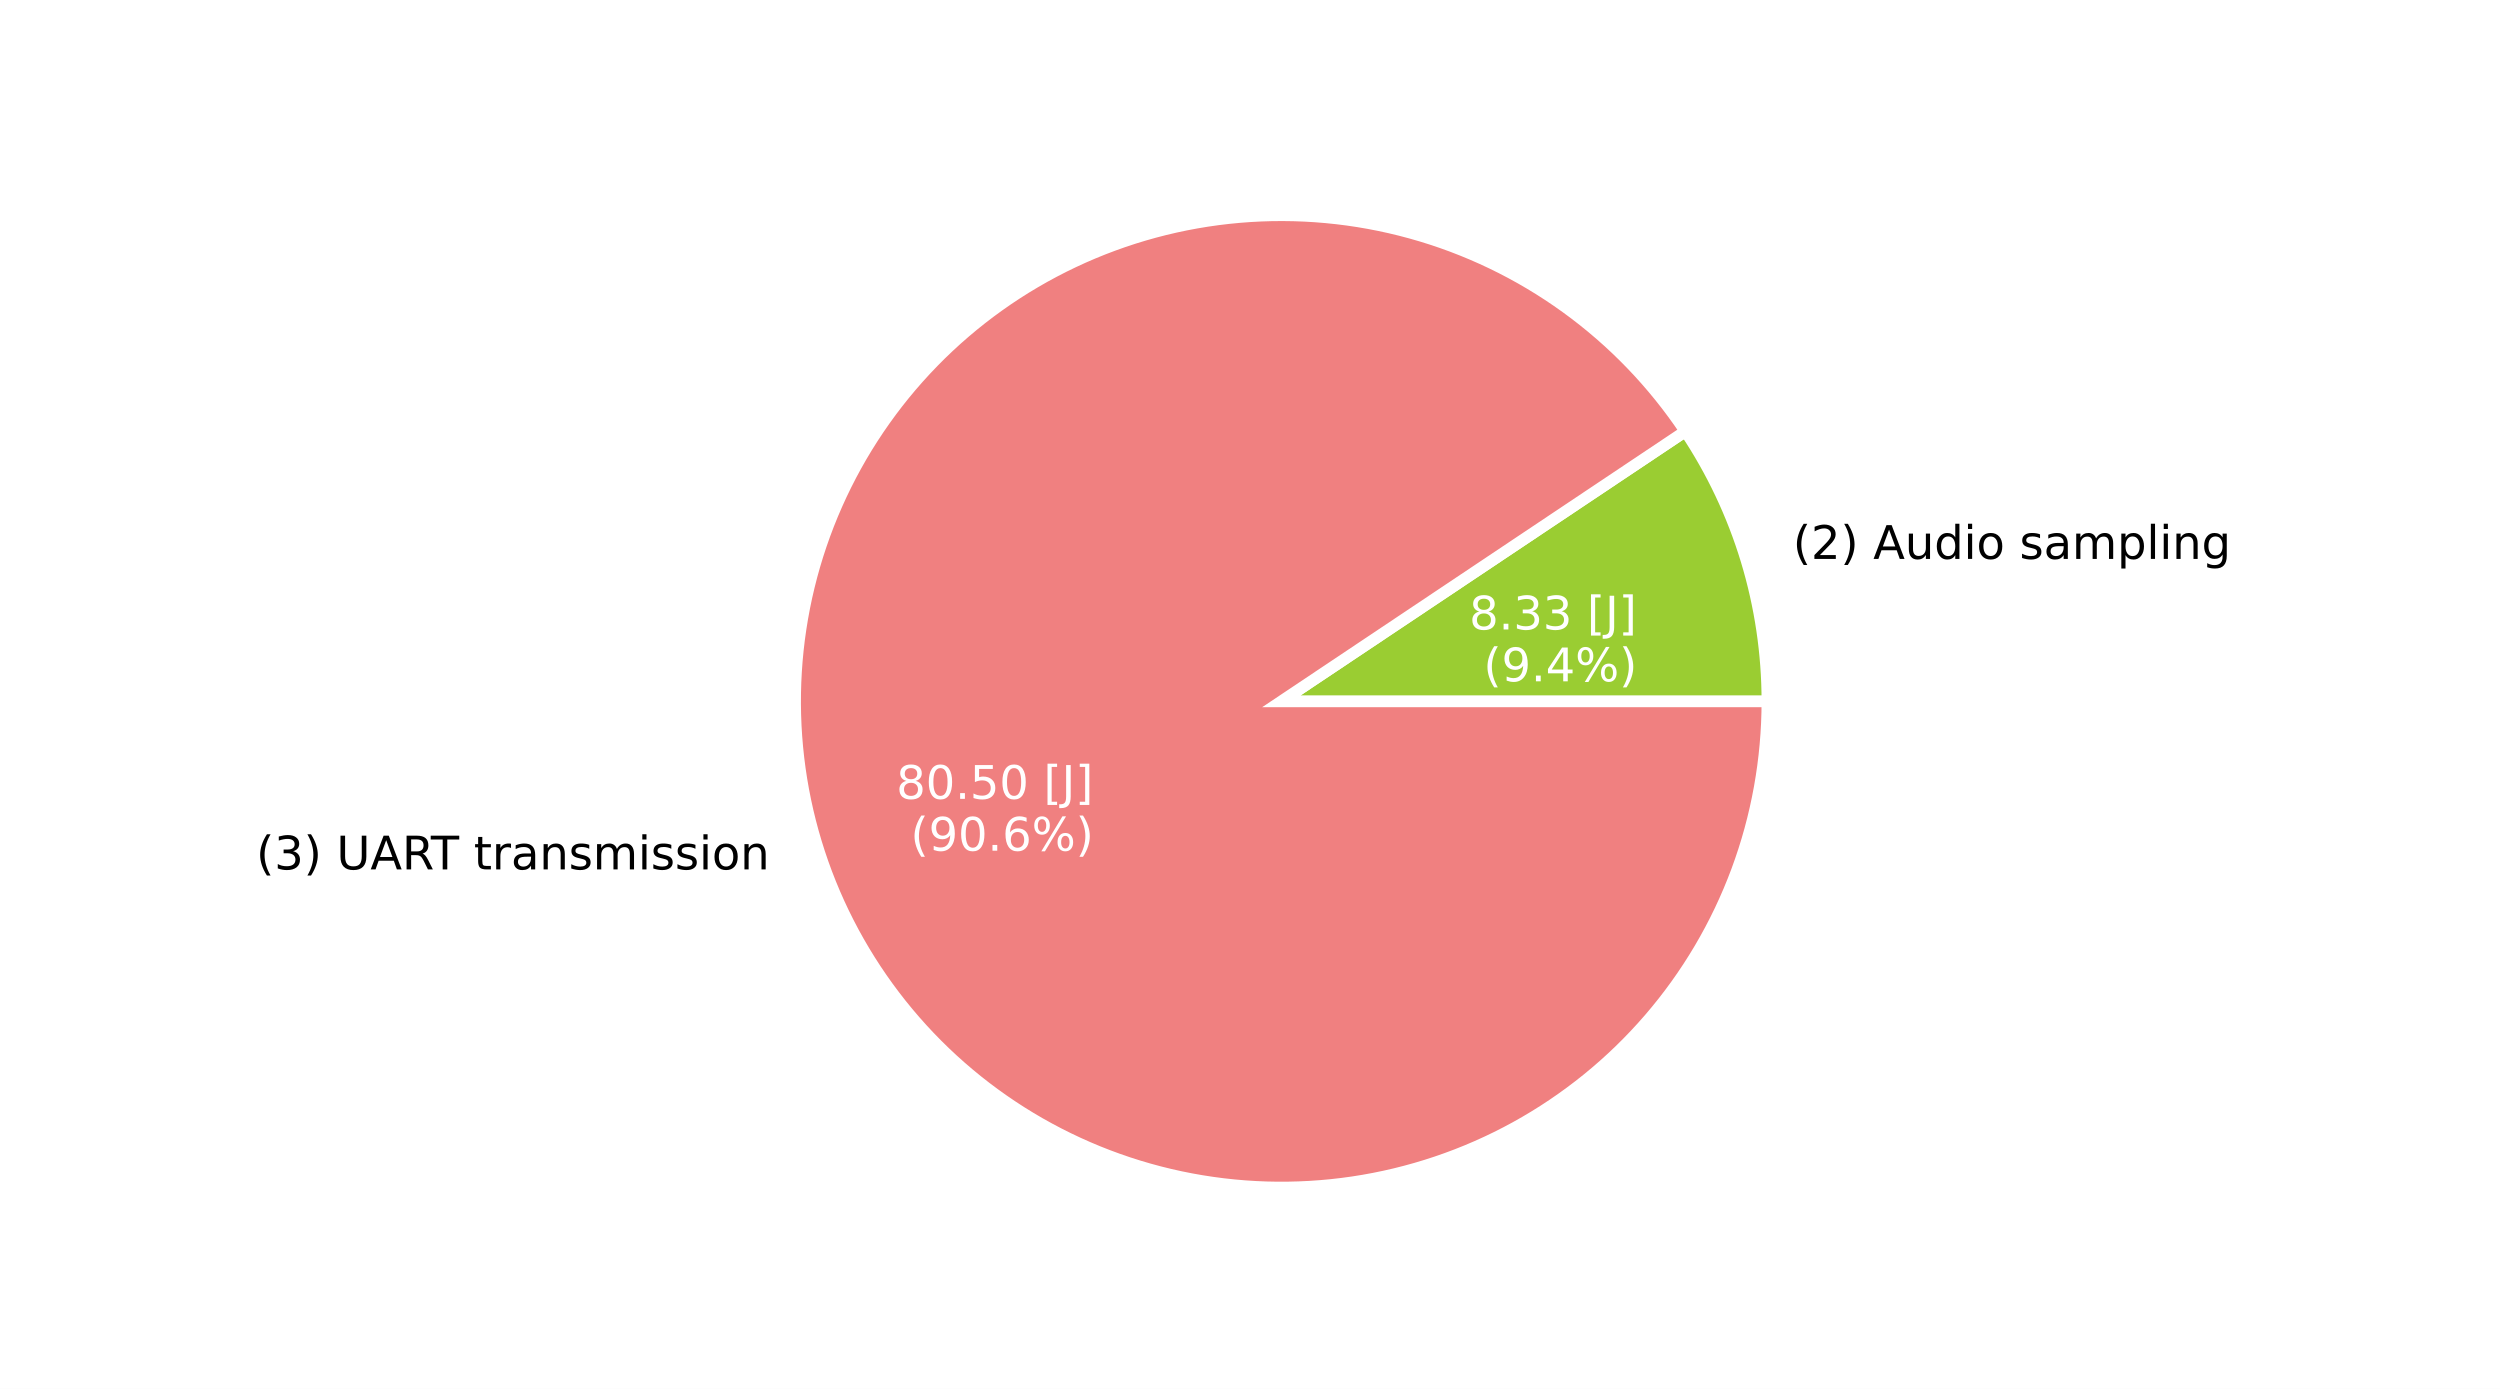
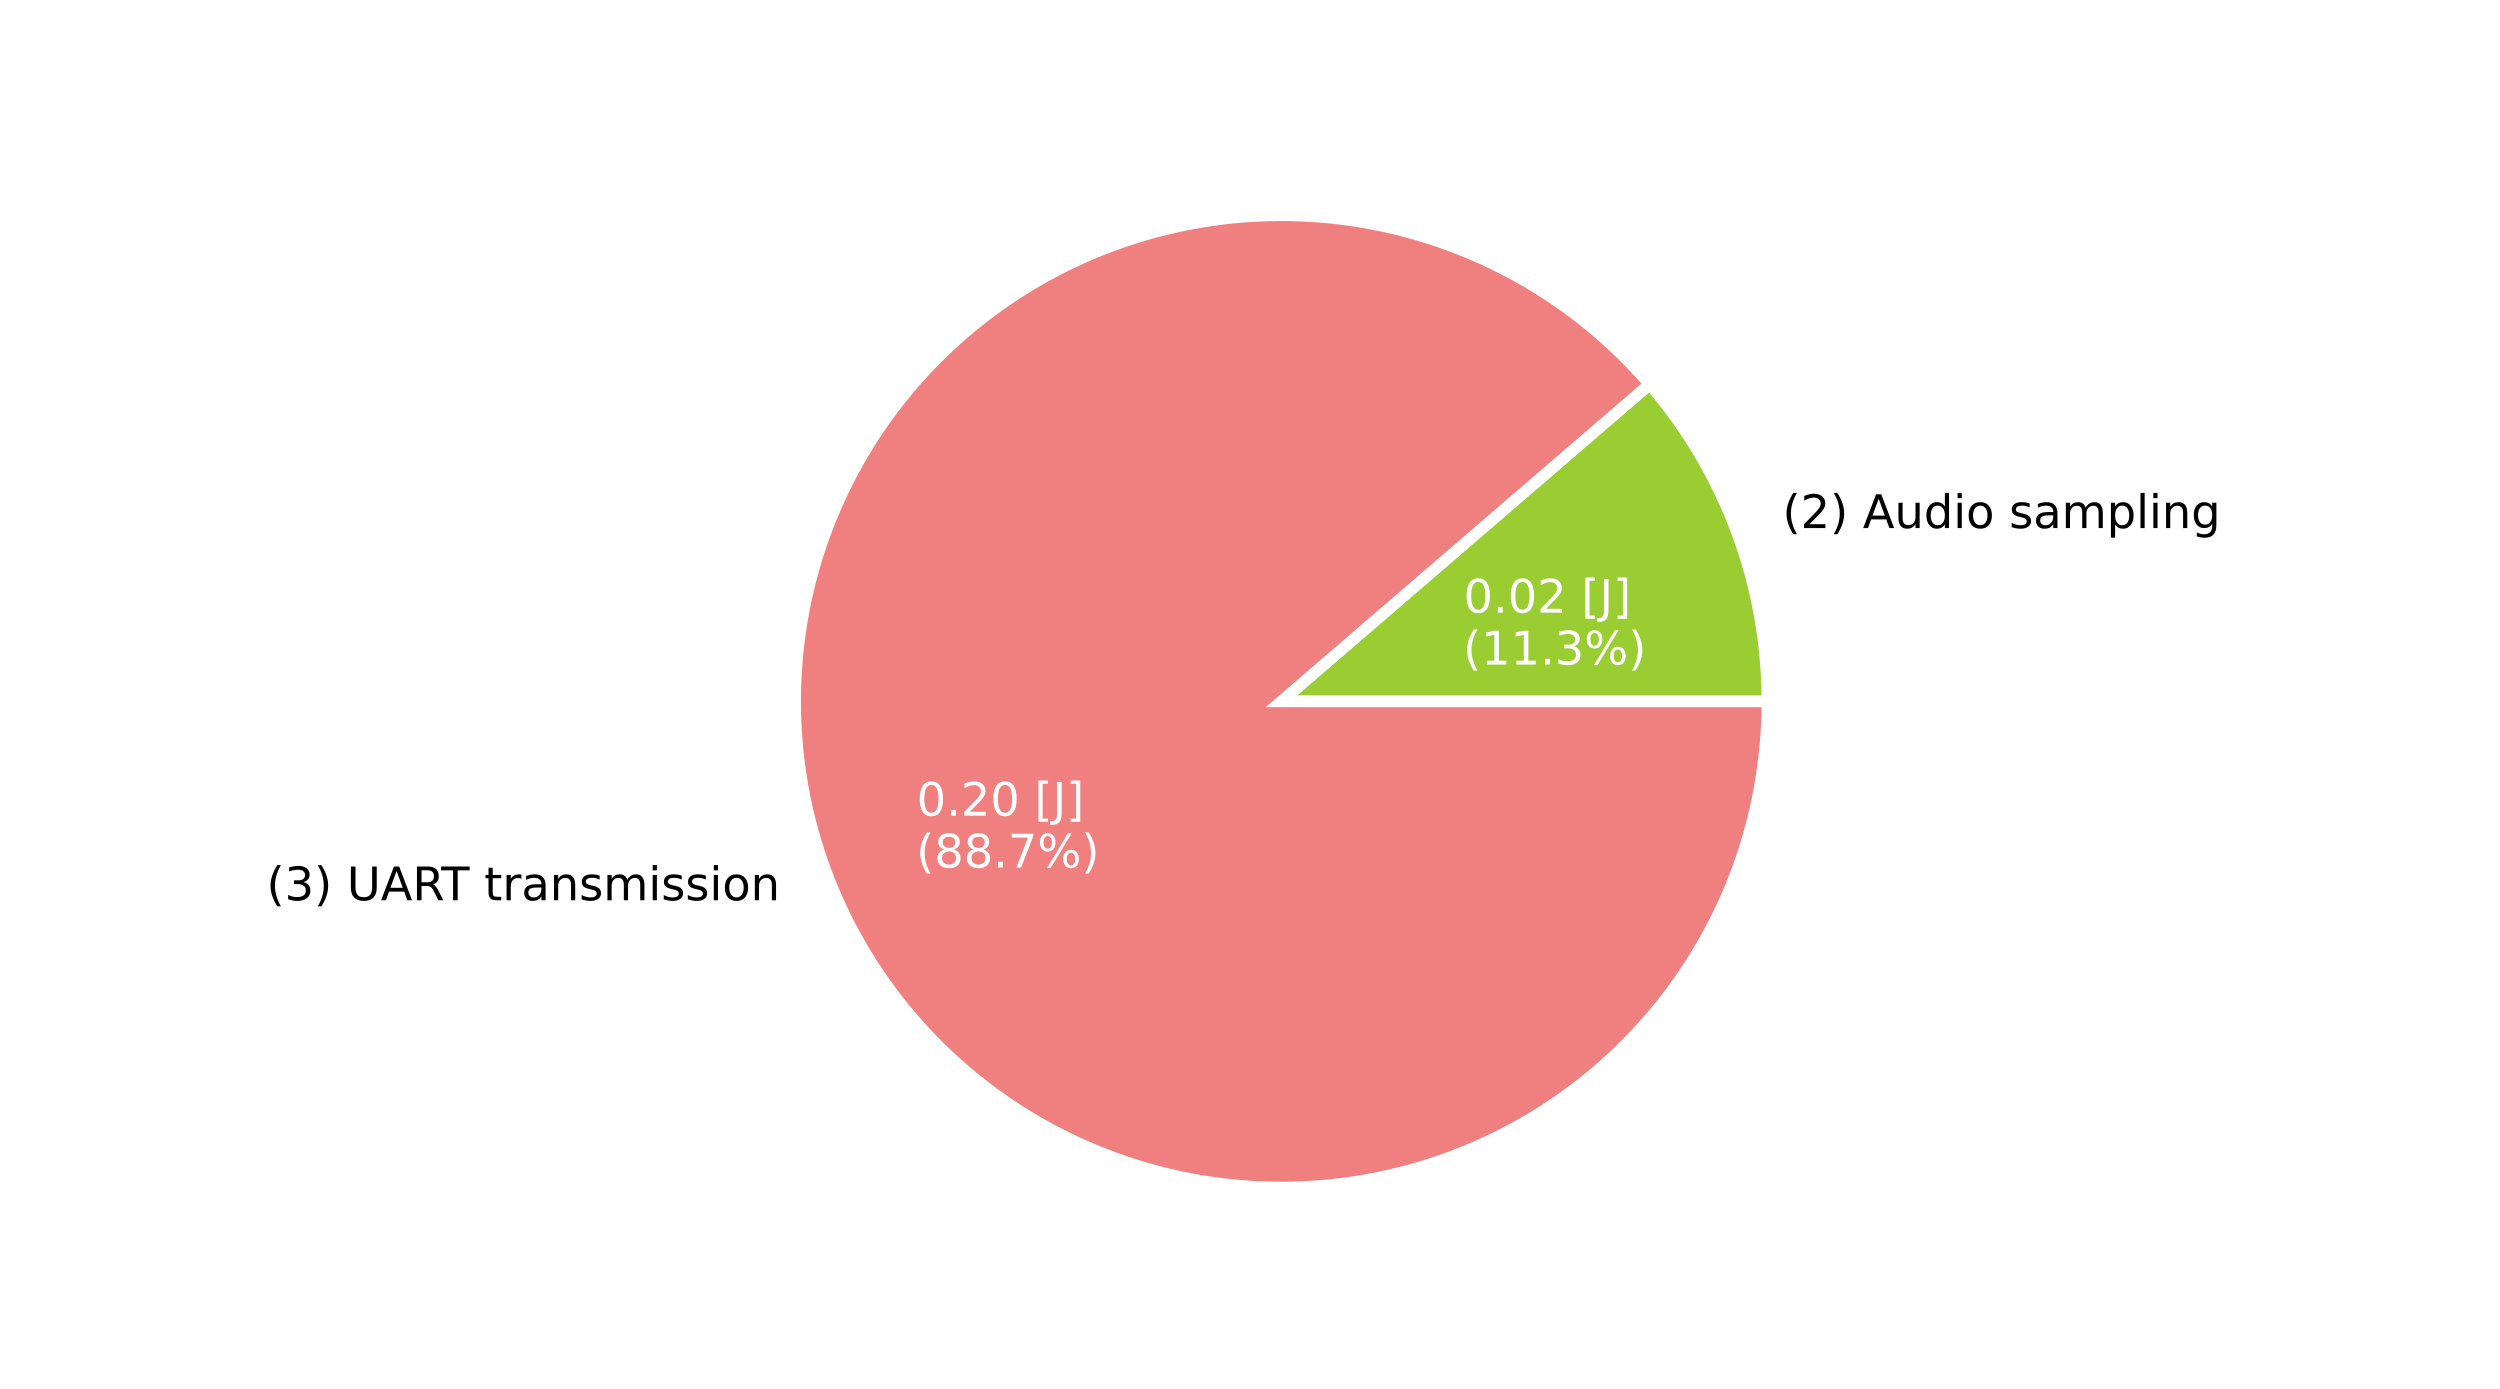
<svg xmlns="http://www.w3.org/2000/svg" xmlns:xlink="http://www.w3.org/1999/xlink" width="648pt" height="360pt" viewBox="0 0 648 360" version="1.1">
  <defs>
    <style type="text/css">*{stroke-linejoin: round; stroke-linecap: butt}</style>
  </defs>
  <g id="figure_1">
    <g id="patch_1">
      <path d="M 0 360  L 648 360  L 648 0  L 0 0  z " style="fill: #ffffff" />
    </g>
    <g id="axes_1">
      <g id="patch_2">
-         <path d="M 458.1 181.8  C 458.1 169.404 456.271 157.076 452.672 145.215  C 449.072 133.353 443.743 122.087 436.854 111.782  L 332.1 181.8  z " style="fill: #9acd32; stroke: #ffffff; stroke-width: 3; stroke-linejoin: miter" />
+         <path d="M 458.1 181.8  C 458.1 166.832 455.433 151.983 450.224 137.95  C 445.015 123.918 437.346 110.925 427.579 99.583  L 332.1 181.8  z " style="fill: #9acd32; stroke: #ffffff; stroke-width: 3; stroke-linejoin: miter" />
      </g>
      <g id="patch_3">
-         <path d="M 436.854 111.782  C 428.527 99.323 418.043 88.449 405.896 79.672  C 393.749 70.895 380.133 64.355 365.689 60.36  C 351.246 56.365 336.204 54.978 321.274 56.266  C 306.343 57.554 291.761 61.495 278.215 67.904  C 264.668 74.313 252.373 83.087 241.909 93.814  C 231.444 104.541 222.976 117.05 216.905 130.751  C 210.833 144.452 207.254 159.127 206.336 174.085  C 205.419 189.042 207.177 204.045 211.528 218.385  C 215.88 232.726 222.755 246.175 231.83 258.101  C 240.905 270.027 252.035 280.239 264.696 288.255  C 277.358 296.272 291.349 301.966 306.01 305.069  C 320.671 308.172 335.769 308.635 350.593 306.436  C 365.417 304.236 379.73 299.409 392.858 292.183  C 405.987 284.957 417.722 275.446 427.51 264.098  C 437.298 252.75 444.984 239.747 450.205 225.7  C 455.426 211.653 458.1 196.786 458.1 181.8  L 332.1 181.8  z " style="fill: #f08080; stroke: #ffffff; stroke-width: 3; stroke-linejoin: miter" />
+         <path d="M 427.579 99.583  C 418.011 88.471 406.575 79.114 393.789 71.934  C 381.003 64.755 367.061 59.862 352.592 57.477  C 338.123 55.093 323.348 55.252 308.934 57.948  C 294.52 60.644 280.686 65.836 268.058 73.289  C 255.429 80.743 244.198 90.344 234.871 101.659  C 225.544 112.975 218.264 125.833 213.358 139.652  C 208.453 153.471 205.998 168.041 206.103 182.705  C 206.209 197.369 208.873 211.902 213.976 225.65  C 219.08 239.397 226.544 252.149 236.032 263.329  C 245.521 274.51 256.889 283.949 269.623 291.22  C 282.358 298.491 296.264 303.483 310.716 305.972  C 325.167 308.461 339.943 308.408 354.376 305.815  C 368.809 303.223 382.679 298.13 395.361 290.768  C 408.043 283.406 419.343 273.885 428.751 262.637  C 438.159 251.389 445.531 238.584 450.536 224.8  C 455.54 211.016 458.1 196.464 458.1 181.8  L 332.1 181.8  z " style="fill: #f08080; stroke: #ffffff; stroke-width: 3; stroke-linejoin: miter" />
      </g>
      <g id="matplotlib.axis_1" />
      <g id="matplotlib.axis_2" />
      <g id="text_1">
-         <g transform="translate(464.7288 144.8675) scale(0.12 -0.12)">
+         <g transform="translate(462.0361 136.8765) scale(0.12 -0.12)">
          <defs>
            <path id="DejaVuSans-28" d="M 1984 4856  Q 1566 4138 1362 3434  Q 1159 2731 1159 2009  Q 1159 1288 1364 580  Q 1569 -128 1984 -844  L 1484 -844  Q 1016 -109 783 600  Q 550 1309 550 2009  Q 550 2706 781 3412  Q 1013 4119 1484 4856  L 1984 4856  z " transform="scale(0.015625)" />
            <path id="DejaVuSans-32" d="M 1228 531  L 3431 531  L 3431 0  L 469 0  L 469 531  Q 828 903 1448 1529  Q 2069 2156 2228 2338  Q 2531 2678 2651 2914  Q 2772 3150 2772 3378  Q 2772 3750 2511 3984  Q 2250 4219 1831 4219  Q 1534 4219 1204 4116  Q 875 4013 500 3803  L 500 4441  Q 881 4594 1212 4672  Q 1544 4750 1819 4750  Q 2544 4750 2975 4387  Q 3406 4025 3406 3419  Q 3406 3131 3298 2873  Q 3191 2616 2906 2266  Q 2828 2175 2409 1742  Q 1991 1309 1228 531  z " transform="scale(0.015625)" />
            <path id="DejaVuSans-29" d="M 513 4856  L 1013 4856  Q 1481 4119 1714 3412  Q 1947 2706 1947 2009  Q 1947 1309 1714 600  Q 1481 -109 1013 -844  L 513 -844  Q 928 -128 1133 580  Q 1338 1288 1338 2009  Q 1338 2731 1133 3434  Q 928 4138 513 4856  z " transform="scale(0.015625)" />
            <path id="DejaVuSans-20" transform="scale(0.015625)" />
            <path id="DejaVuSans-41" d="M 2188 4044  L 1331 1722  L 3047 1722  L 2188 4044  z M 1831 4666  L 2547 4666  L 4325 0  L 3669 0  L 3244 1197  L 1141 1197  L 716 0  L 50 0  L 1831 4666  z " transform="scale(0.015625)" />
            <path id="DejaVuSans-75" d="M 544 1381  L 544 3500  L 1119 3500  L 1119 1403  Q 1119 906 1312 657  Q 1506 409 1894 409  Q 2359 409 2629 706  Q 2900 1003 2900 1516  L 2900 3500  L 3475 3500  L 3475 0  L 2900 0  L 2900 538  Q 2691 219 2414 64  Q 2138 -91 1772 -91  Q 1169 -91 856 284  Q 544 659 544 1381  z M 1991 3584  L 1991 3584  z " transform="scale(0.015625)" />
            <path id="DejaVuSans-64" d="M 2906 2969  L 2906 4863  L 3481 4863  L 3481 0  L 2906 0  L 2906 525  Q 2725 213 2448 61  Q 2172 -91 1784 -91  Q 1150 -91 751 415  Q 353 922 353 1747  Q 353 2572 751 3078  Q 1150 3584 1784 3584  Q 2172 3584 2448 3432  Q 2725 3281 2906 2969  z M 947 1747  Q 947 1113 1208 752  Q 1469 391 1925 391  Q 2381 391 2643 752  Q 2906 1113 2906 1747  Q 2906 2381 2643 2742  Q 2381 3103 1925 3103  Q 1469 3103 1208 2742  Q 947 2381 947 1747  z " transform="scale(0.015625)" />
            <path id="DejaVuSans-69" d="M 603 3500  L 1178 3500  L 1178 0  L 603 0  L 603 3500  z M 603 4863  L 1178 4863  L 1178 4134  L 603 4134  L 603 4863  z " transform="scale(0.015625)" />
            <path id="DejaVuSans-6f" d="M 1959 3097  Q 1497 3097 1228 2736  Q 959 2375 959 1747  Q 959 1119 1226 758  Q 1494 397 1959 397  Q 2419 397 2687 759  Q 2956 1122 2956 1747  Q 2956 2369 2687 2733  Q 2419 3097 1959 3097  z M 1959 3584  Q 2709 3584 3137 3096  Q 3566 2609 3566 1747  Q 3566 888 3137 398  Q 2709 -91 1959 -91  Q 1206 -91 779 398  Q 353 888 353 1747  Q 353 2609 779 3096  Q 1206 3584 1959 3584  z " transform="scale(0.015625)" />
            <path id="DejaVuSans-73" d="M 2834 3397  L 2834 2853  Q 2591 2978 2328 3040  Q 2066 3103 1784 3103  Q 1356 3103 1142 2972  Q 928 2841 928 2578  Q 928 2378 1081 2264  Q 1234 2150 1697 2047  L 1894 2003  Q 2506 1872 2764 1633  Q 3022 1394 3022 966  Q 3022 478 2636 193  Q 2250 -91 1575 -91  Q 1294 -91 989 -36  Q 684 19 347 128  L 347 722  Q 666 556 975 473  Q 1284 391 1588 391  Q 1994 391 2212 530  Q 2431 669 2431 922  Q 2431 1156 2273 1281  Q 2116 1406 1581 1522  L 1381 1569  Q 847 1681 609 1914  Q 372 2147 372 2553  Q 372 3047 722 3315  Q 1072 3584 1716 3584  Q 2034 3584 2315 3537  Q 2597 3491 2834 3397  z " transform="scale(0.015625)" />
            <path id="DejaVuSans-61" d="M 2194 1759  Q 1497 1759 1228 1600  Q 959 1441 959 1056  Q 959 750 1161 570  Q 1363 391 1709 391  Q 2188 391 2477 730  Q 2766 1069 2766 1631  L 2766 1759  L 2194 1759  z M 3341 1997  L 3341 0  L 2766 0  L 2766 531  Q 2569 213 2275 61  Q 1981 -91 1556 -91  Q 1019 -91 701 211  Q 384 513 384 1019  Q 384 1609 779 1909  Q 1175 2209 1959 2209  L 2766 2209  L 2766 2266  Q 2766 2663 2505 2880  Q 2244 3097 1772 3097  Q 1472 3097 1187 3025  Q 903 2953 641 2809  L 641 3341  Q 956 3463 1253 3523  Q 1550 3584 1831 3584  Q 2591 3584 2966 3190  Q 3341 2797 3341 1997  z " transform="scale(0.015625)" />
            <path id="DejaVuSans-6d" d="M 3328 2828  Q 3544 3216 3844 3400  Q 4144 3584 4550 3584  Q 5097 3584 5394 3201  Q 5691 2819 5691 2113  L 5691 0  L 5113 0  L 5113 2094  Q 5113 2597 4934 2840  Q 4756 3084 4391 3084  Q 3944 3084 3684 2787  Q 3425 2491 3425 1978  L 3425 0  L 2847 0  L 2847 2094  Q 2847 2600 2669 2842  Q 2491 3084 2119 3084  Q 1678 3084 1418 2786  Q 1159 2488 1159 1978  L 1159 0  L 581 0  L 581 3500  L 1159 3500  L 1159 2956  Q 1356 3278 1631 3431  Q 1906 3584 2284 3584  Q 2666 3584 2933 3390  Q 3200 3197 3328 2828  z " transform="scale(0.015625)" />
            <path id="DejaVuSans-70" d="M 1159 525  L 1159 -1331  L 581 -1331  L 581 3500  L 1159 3500  L 1159 2969  Q 1341 3281 1617 3432  Q 1894 3584 2278 3584  Q 2916 3584 3314 3078  Q 3713 2572 3713 1747  Q 3713 922 3314 415  Q 2916 -91 2278 -91  Q 1894 -91 1617 61  Q 1341 213 1159 525  z M 3116 1747  Q 3116 2381 2855 2742  Q 2594 3103 2138 3103  Q 1681 3103 1420 2742  Q 1159 2381 1159 1747  Q 1159 1113 1420 752  Q 1681 391 2138 391  Q 2594 391 2855 752  Q 3116 1113 3116 1747  z " transform="scale(0.015625)" />
            <path id="DejaVuSans-6c" d="M 603 4863  L 1178 4863  L 1178 0  L 603 0  L 603 4863  z " transform="scale(0.015625)" />
            <path id="DejaVuSans-6e" d="M 3513 2113  L 3513 0  L 2938 0  L 2938 2094  Q 2938 2591 2744 2837  Q 2550 3084 2163 3084  Q 1697 3084 1428 2787  Q 1159 2491 1159 1978  L 1159 0  L 581 0  L 581 3500  L 1159 3500  L 1159 2956  Q 1366 3272 1645 3428  Q 1925 3584 2291 3584  Q 2894 3584 3203 3211  Q 3513 2838 3513 2113  z " transform="scale(0.015625)" />
            <path id="DejaVuSans-67" d="M 2906 1791  Q 2906 2416 2648 2759  Q 2391 3103 1925 3103  Q 1463 3103 1205 2759  Q 947 2416 947 1791  Q 947 1169 1205 825  Q 1463 481 1925 481  Q 2391 481 2648 825  Q 2906 1169 2906 1791  z M 3481 434  Q 3481 -459 3084 -895  Q 2688 -1331 1869 -1331  Q 1566 -1331 1297 -1286  Q 1028 -1241 775 -1147  L 775 -588  Q 1028 -725 1275 -790  Q 1522 -856 1778 -856  Q 2344 -856 2625 -561  Q 2906 -266 2906 331  L 2906 616  Q 2728 306 2450 153  Q 2172 0 1784 0  Q 1141 0 747 490  Q 353 981 353 1791  Q 353 2603 747 3093  Q 1141 3584 1784 3584  Q 2172 3584 2450 3431  Q 2728 3278 2906 2969  L 2906 3500  L 3481 3500  L 3481 434  z " transform="scale(0.015625)" />
          </defs>
          <use xlink:href="#DejaVuSans-28" />
          <use xlink:href="#DejaVuSans-32" x="39.014" />
          <use xlink:href="#DejaVuSans-29" x="102.637" />
          <use xlink:href="#DejaVuSans-20" x="141.65" />
          <use xlink:href="#DejaVuSans-41" x="173.438" />
          <use xlink:href="#DejaVuSans-75" x="241.846" />
          <use xlink:href="#DejaVuSans-64" x="305.225" />
          <use xlink:href="#DejaVuSans-69" x="368.701" />
          <use xlink:href="#DejaVuSans-6f" x="396.484" />
          <use xlink:href="#DejaVuSans-20" x="457.666" />
          <use xlink:href="#DejaVuSans-73" x="489.453" />
          <use xlink:href="#DejaVuSans-61" x="541.553" />
          <use xlink:href="#DejaVuSans-6d" x="602.832" />
          <use xlink:href="#DejaVuSans-70" x="700.244" />
          <use xlink:href="#DejaVuSans-6c" x="763.721" />
          <use xlink:href="#DejaVuSans-69" x="791.504" />
          <use xlink:href="#DejaVuSans-6e" x="819.287" />
          <use xlink:href="#DejaVuSans-67" x="882.666" />
        </g>
      </g>
      <g id="text_2">
-         <g style="fill: #ffffff" transform="translate(404.443 149.7228) scale(0.12 -0.12)" />
-         <g style="fill: #ffffff" transform="translate(380.818 163.1601) scale(0.12 -0.12)">
+         <g style="fill: #ffffff" transform="translate(402.9742 145.364) scale(0.12 -0.12)" />
+         <g style="fill: #ffffff" transform="translate(379.3492 158.8014) scale(0.12 -0.12)">
          <defs>
-             <path id="DejaVuSans-38" d="M 2034 2216  Q 1584 2216 1326 1975  Q 1069 1734 1069 1313  Q 1069 891 1326 650  Q 1584 409 2034 409  Q 2484 409 2743 651  Q 3003 894 3003 1313  Q 3003 1734 2745 1975  Q 2488 2216 2034 2216  z M 1403 2484  Q 997 2584 770 2862  Q 544 3141 544 3541  Q 544 4100 942 4425  Q 1341 4750 2034 4750  Q 2731 4750 3128 4425  Q 3525 4100 3525 3541  Q 3525 3141 3298 2862  Q 3072 2584 2669 2484  Q 3125 2378 3379 2068  Q 3634 1759 3634 1313  Q 3634 634 3220 271  Q 2806 -91 2034 -91  Q 1263 -91 848 271  Q 434 634 434 1313  Q 434 1759 690 2068  Q 947 2378 1403 2484  z M 1172 3481  Q 1172 3119 1398 2916  Q 1625 2713 2034 2713  Q 2441 2713 2670 2916  Q 2900 3119 2900 3481  Q 2900 3844 2670 4047  Q 2441 4250 2034 4250  Q 1625 4250 1398 4047  Q 1172 3844 1172 3481  z " transform="scale(0.015625)" />
+             <path id="DejaVuSans-30" d="M 2034 4250  Q 1547 4250 1301 3770  Q 1056 3291 1056 2328  Q 1056 1369 1301 889  Q 1547 409 2034 409  Q 2525 409 2770 889  Q 3016 1369 3016 2328  Q 3016 3291 2770 3770  Q 2525 4250 2034 4250  z M 2034 4750  Q 2819 4750 3233 4129  Q 3647 3509 3647 2328  Q 3647 1150 3233 529  Q 2819 -91 2034 -91  Q 1250 -91 836 529  Q 422 1150 422 2328  Q 422 3509 836 4129  Q 1250 4750 2034 4750  z " transform="scale(0.015625)" />
            <path id="DejaVuSans-2e" d="M 684 794  L 1344 794  L 1344 0  L 684 0  L 684 794  z " transform="scale(0.015625)" />
-             <path id="DejaVuSans-33" d="M 2597 2516  Q 3050 2419 3304 2112  Q 3559 1806 3559 1356  Q 3559 666 3084 287  Q 2609 -91 1734 -91  Q 1441 -91 1130 -33  Q 819 25 488 141  L 488 750  Q 750 597 1062 519  Q 1375 441 1716 441  Q 2309 441 2620 675  Q 2931 909 2931 1356  Q 2931 1769 2642 2001  Q 2353 2234 1838 2234  L 1294 2234  L 1294 2753  L 1863 2753  Q 2328 2753 2575 2939  Q 2822 3125 2822 3475  Q 2822 3834 2567 4026  Q 2313 4219 1838 4219  Q 1578 4219 1281 4162  Q 984 4106 628 3988  L 628 4550  Q 988 4650 1302 4700  Q 1616 4750 1894 4750  Q 2613 4750 3031 4423  Q 3450 4097 3450 3541  Q 3450 3153 3228 2886  Q 3006 2619 2597 2516  z " transform="scale(0.015625)" />
            <path id="DejaVuSans-5b" d="M 550 4863  L 1875 4863  L 1875 4416  L 1125 4416  L 1125 -397  L 1875 -397  L 1875 -844  L 550 -844  L 550 4863  z " transform="scale(0.015625)" />
            <path id="DejaVuSans-4a" d="M 628 4666  L 1259 4666  L 1259 325  Q 1259 -519 939 -900  Q 619 -1281 -91 -1281  L -331 -1281  L -331 -750  L -134 -750  Q 284 -750 456 -515  Q 628 -281 628 325  L 628 4666  z " transform="scale(0.015625)" />
            <path id="DejaVuSans-5d" d="M 1947 4863  L 1947 -844  L 622 -844  L 622 -397  L 1369 -397  L 1369 4416  L 622 4416  L 622 4863  L 1947 4863  z " transform="scale(0.015625)" />
          </defs>
-           <use xlink:href="#DejaVuSans-38" />
+           <use xlink:href="#DejaVuSans-30" />
          <use xlink:href="#DejaVuSans-2e" x="63.623" />
-           <use xlink:href="#DejaVuSans-33" x="95.41" />
-           <use xlink:href="#DejaVuSans-33" x="159.033" />
+           <use xlink:href="#DejaVuSans-30" x="95.41" />
+           <use xlink:href="#DejaVuSans-32" x="159.033" />
          <use xlink:href="#DejaVuSans-20" x="222.656" />
          <use xlink:href="#DejaVuSans-5b" x="254.443" />
          <use xlink:href="#DejaVuSans-4a" x="293.457" />
          <use xlink:href="#DejaVuSans-5d" x="322.949" />
          <use xlink:href="#DejaVuSans-20" x="361.963" />
        </g>
-         <g style="fill: #ffffff" transform="translate(384.5183 176.5975) scale(0.12 -0.12)">
+         <g style="fill: #ffffff" transform="translate(379.232 172.2388) scale(0.12 -0.12)">
          <defs>
-             <path id="DejaVuSans-39" d="M 703 97  L 703 672  Q 941 559 1184 500  Q 1428 441 1663 441  Q 2288 441 2617 861  Q 2947 1281 2994 2138  Q 2813 1869 2534 1725  Q 2256 1581 1919 1581  Q 1219 1581 811 2004  Q 403 2428 403 3163  Q 403 3881 828 4315  Q 1253 4750 1959 4750  Q 2769 4750 3195 4129  Q 3622 3509 3622 2328  Q 3622 1225 3098 567  Q 2575 -91 1691 -91  Q 1453 -91 1209 -44  Q 966 3 703 97  z M 1959 2075  Q 2384 2075 2632 2365  Q 2881 2656 2881 3163  Q 2881 3666 2632 3958  Q 2384 4250 1959 4250  Q 1534 4250 1286 3958  Q 1038 3666 1038 3163  Q 1038 2656 1286 2365  Q 1534 2075 1959 2075  z " transform="scale(0.015625)" />
-             <path id="DejaVuSans-34" d="M 2419 4116  L 825 1625  L 2419 1625  L 2419 4116  z M 2253 4666  L 3047 4666  L 3047 1625  L 3713 1625  L 3713 1100  L 3047 1100  L 3047 0  L 2419 0  L 2419 1100  L 313 1100  L 313 1709  L 2253 4666  z " transform="scale(0.015625)" />
+             <path id="DejaVuSans-31" d="M 794 531  L 1825 531  L 1825 4091  L 703 3866  L 703 4441  L 1819 4666  L 2450 4666  L 2450 531  L 3481 531  L 3481 0  L 794 0  L 794 531  z " transform="scale(0.015625)" />
+             <path id="DejaVuSans-33" d="M 2597 2516  Q 3050 2419 3304 2112  Q 3559 1806 3559 1356  Q 3559 666 3084 287  Q 2609 -91 1734 -91  Q 1441 -91 1130 -33  Q 819 25 488 141  L 488 750  Q 750 597 1062 519  Q 1375 441 1716 441  Q 2309 441 2620 675  Q 2931 909 2931 1356  Q 2931 1769 2642 2001  Q 2353 2234 1838 2234  L 1294 2234  L 1294 2753  L 1863 2753  Q 2328 2753 2575 2939  Q 2822 3125 2822 3475  Q 2822 3834 2567 4026  Q 2313 4219 1838 4219  Q 1578 4219 1281 4162  Q 984 4106 628 3988  L 628 4550  Q 988 4650 1302 4700  Q 1616 4750 1894 4750  Q 2613 4750 3031 4423  Q 3450 4097 3450 3541  Q 3450 3153 3228 2886  Q 3006 2619 2597 2516  z " transform="scale(0.015625)" />
            <path id="DejaVuSans-25" d="M 4653 2053  Q 4381 2053 4226 1822  Q 4072 1591 4072 1178  Q 4072 772 4226 539  Q 4381 306 4653 306  Q 4919 306 5073 539  Q 5228 772 5228 1178  Q 5228 1588 5073 1820  Q 4919 2053 4653 2053  z M 4653 2450  Q 5147 2450 5437 2106  Q 5728 1763 5728 1178  Q 5728 594 5436 251  Q 5144 -91 4653 -91  Q 4153 -91 3862 251  Q 3572 594 3572 1178  Q 3572 1766 3864 2108  Q 4156 2450 4653 2450  z M 1428 4353  Q 1159 4353 1004 4120  Q 850 3888 850 3481  Q 850 3069 1003 2837  Q 1156 2606 1428 2606  Q 1700 2606 1854 2837  Q 2009 3069 2009 3481  Q 2009 3884 1853 4118  Q 1697 4353 1428 4353  z M 4250 4750  L 4750 4750  L 1831 -91  L 1331 -91  L 4250 4750  z M 1428 4750  Q 1922 4750 2215 4408  Q 2509 4066 2509 3481  Q 2509 2891 2217 2550  Q 1925 2209 1428 2209  Q 931 2209 642 2551  Q 353 2894 353 3481  Q 353 4063 643 4406  Q 934 4750 1428 4750  z " transform="scale(0.015625)" />
          </defs>
          <use xlink:href="#DejaVuSans-28" />
-           <use xlink:href="#DejaVuSans-39" x="39.014" />
-           <use xlink:href="#DejaVuSans-2e" x="102.637" />
-           <use xlink:href="#DejaVuSans-34" x="134.424" />
-           <use xlink:href="#DejaVuSans-25" x="198.047" />
-           <use xlink:href="#DejaVuSans-29" x="293.066" />
+           <use xlink:href="#DejaVuSans-31" x="39.014" />
+           <use xlink:href="#DejaVuSans-31" x="102.637" />
+           <use xlink:href="#DejaVuSans-2e" x="166.26" />
+           <use xlink:href="#DejaVuSans-33" x="198.047" />
+           <use xlink:href="#DejaVuSans-25" x="261.67" />
+           <use xlink:href="#DejaVuSans-29" x="356.689" />
        </g>
      </g>
      <g id="text_3">
-         <g transform="translate(66.40241 225.355) scale(0.12 -0.12)">
+         <g transform="translate(69.0952 233.346) scale(0.12 -0.12)">
          <defs>
            <path id="DejaVuSans-55" d="M 556 4666  L 1191 4666  L 1191 1831  Q 1191 1081 1462 751  Q 1734 422 2344 422  Q 2950 422 3222 751  Q 3494 1081 3494 1831  L 3494 4666  L 4128 4666  L 4128 1753  Q 4128 841 3676 375  Q 3225 -91 2344 -91  Q 1459 -91 1007 375  Q 556 841 556 1753  L 556 4666  z " transform="scale(0.015625)" />
            <path id="DejaVuSans-52" d="M 2841 2188  Q 3044 2119 3236 1894  Q 3428 1669 3622 1275  L 4263 0  L 3584 0  L 2988 1197  Q 2756 1666 2539 1819  Q 2322 1972 1947 1972  L 1259 1972  L 1259 0  L 628 0  L 628 4666  L 2053 4666  Q 2853 4666 3247 4331  Q 3641 3997 3641 3322  Q 3641 2881 3436 2590  Q 3231 2300 2841 2188  z M 1259 4147  L 1259 2491  L 2053 2491  Q 2509 2491 2742 2702  Q 2975 2913 2975 3322  Q 2975 3731 2742 3939  Q 2509 4147 2053 4147  L 1259 4147  z " transform="scale(0.015625)" />
            <path id="DejaVuSans-54" d="M -19 4666  L 3928 4666  L 3928 4134  L 2272 4134  L 2272 0  L 1638 0  L 1638 4134  L -19 4134  L -19 4666  z " transform="scale(0.015625)" />
            <path id="DejaVuSans-74" d="M 1172 4494  L 1172 3500  L 2356 3500  L 2356 3053  L 1172 3053  L 1172 1153  Q 1172 725 1289 603  Q 1406 481 1766 481  L 2356 481  L 2356 0  L 1766 0  Q 1100 0 847 248  Q 594 497 594 1153  L 594 3053  L 172 3053  L 172 3500  L 594 3500  L 594 4494  L 1172 4494  z " transform="scale(0.015625)" />
            <path id="DejaVuSans-72" d="M 2631 2963  Q 2534 3019 2420 3045  Q 2306 3072 2169 3072  Q 1681 3072 1420 2755  Q 1159 2438 1159 1844  L 1159 0  L 581 0  L 581 3500  L 1159 3500  L 1159 2956  Q 1341 3275 1631 3429  Q 1922 3584 2338 3584  Q 2397 3584 2469 3576  Q 2541 3569 2628 3553  L 2631 2963  z " transform="scale(0.015625)" />
          </defs>
          <use xlink:href="#DejaVuSans-28" />
          <use xlink:href="#DejaVuSans-33" x="39.014" />
          <use xlink:href="#DejaVuSans-29" x="102.637" />
          <use xlink:href="#DejaVuSans-20" x="141.65" />
          <use xlink:href="#DejaVuSans-55" x="173.438" />
          <use xlink:href="#DejaVuSans-41" x="246.631" />
          <use xlink:href="#DejaVuSans-52" x="315.039" />
          <use xlink:href="#DejaVuSans-54" x="377.271" />
          <use xlink:href="#DejaVuSans-20" x="438.355" />
          <use xlink:href="#DejaVuSans-74" x="470.143" />
          <use xlink:href="#DejaVuSans-72" x="509.352" />
          <use xlink:href="#DejaVuSans-61" x="550.465" />
          <use xlink:href="#DejaVuSans-6e" x="611.744" />
          <use xlink:href="#DejaVuSans-73" x="675.123" />
          <use xlink:href="#DejaVuSans-6d" x="727.223" />
          <use xlink:href="#DejaVuSans-69" x="824.635" />
          <use xlink:href="#DejaVuSans-73" x="852.418" />
          <use xlink:href="#DejaVuSans-73" x="904.518" />
          <use xlink:href="#DejaVuSans-69" x="956.617" />
          <use xlink:href="#DejaVuSans-6f" x="984.4" />
          <use xlink:href="#DejaVuSans-6e" x="1045.582" />
        </g>
      </g>
      <g id="text_4">
-         <g style="fill: #ffffff" transform="translate(259.757 193.625) scale(0.12 -0.12)" />
-         <g style="fill: #ffffff" transform="translate(232.3145 207.0624) scale(0.12 -0.12)">
+         <g style="fill: #ffffff" transform="translate(261.2258 197.9837) scale(0.12 -0.12)" />
+         <g style="fill: #ffffff" transform="translate(237.6008 211.4211) scale(0.12 -0.12)">
+           <use xlink:href="#DejaVuSans-30" />
+           <use xlink:href="#DejaVuSans-2e" x="63.623" />
+           <use xlink:href="#DejaVuSans-32" x="95.41" />
+           <use xlink:href="#DejaVuSans-30" x="159.033" />
+           <use xlink:href="#DejaVuSans-20" x="222.656" />
+           <use xlink:href="#DejaVuSans-5b" x="254.443" />
+           <use xlink:href="#DejaVuSans-4a" x="293.457" />
+           <use xlink:href="#DejaVuSans-5d" x="322.949" />
+           <use xlink:href="#DejaVuSans-20" x="361.963" />
+         </g>
+         <g style="fill: #ffffff" transform="translate(237.4836 224.8585) scale(0.12 -0.12)">
          <defs>
-             <path id="DejaVuSans-30" d="M 2034 4250  Q 1547 4250 1301 3770  Q 1056 3291 1056 2328  Q 1056 1369 1301 889  Q 1547 409 2034 409  Q 2525 409 2770 889  Q 3016 1369 3016 2328  Q 3016 3291 2770 3770  Q 2525 4250 2034 4250  z M 2034 4750  Q 2819 4750 3233 4129  Q 3647 3509 3647 2328  Q 3647 1150 3233 529  Q 2819 -91 2034 -91  Q 1250 -91 836 529  Q 422 1150 422 2328  Q 422 3509 836 4129  Q 1250 4750 2034 4750  z " transform="scale(0.015625)" />
-             <path id="DejaVuSans-35" d="M 691 4666  L 3169 4666  L 3169 4134  L 1269 4134  L 1269 2991  Q 1406 3038 1543 3061  Q 1681 3084 1819 3084  Q 2600 3084 3056 2656  Q 3513 2228 3513 1497  Q 3513 744 3044 326  Q 2575 -91 1722 -91  Q 1428 -91 1123 -41  Q 819 9 494 109  L 494 744  Q 775 591 1075 516  Q 1375 441 1709 441  Q 2250 441 2565 725  Q 2881 1009 2881 1497  Q 2881 1984 2565 2268  Q 2250 2553 1709 2553  Q 1456 2553 1204 2497  Q 953 2441 691 2322  L 691 4666  z " transform="scale(0.015625)" />
-           </defs>
-           <use xlink:href="#DejaVuSans-38" />
-           <use xlink:href="#DejaVuSans-30" x="63.623" />
-           <use xlink:href="#DejaVuSans-2e" x="127.246" />
-           <use xlink:href="#DejaVuSans-35" x="159.033" />
-           <use xlink:href="#DejaVuSans-30" x="222.656" />
-           <use xlink:href="#DejaVuSans-20" x="286.279" />
-           <use xlink:href="#DejaVuSans-5b" x="318.066" />
-           <use xlink:href="#DejaVuSans-4a" x="357.08" />
-           <use xlink:href="#DejaVuSans-5d" x="386.572" />
-           <use xlink:href="#DejaVuSans-20" x="425.586" />
-         </g>
-         <g style="fill: #ffffff" transform="translate(236.0148 220.4998) scale(0.12 -0.12)">
-           <defs>
-             <path id="DejaVuSans-36" d="M 2113 2584  Q 1688 2584 1439 2293  Q 1191 2003 1191 1497  Q 1191 994 1439 701  Q 1688 409 2113 409  Q 2538 409 2786 701  Q 3034 994 3034 1497  Q 3034 2003 2786 2293  Q 2538 2584 2113 2584  z M 3366 4563  L 3366 3988  Q 3128 4100 2886 4159  Q 2644 4219 2406 4219  Q 1781 4219 1451 3797  Q 1122 3375 1075 2522  Q 1259 2794 1537 2939  Q 1816 3084 2150 3084  Q 2853 3084 3261 2657  Q 3669 2231 3669 1497  Q 3669 778 3244 343  Q 2819 -91 2113 -91  Q 1303 -91 875 529  Q 447 1150 447 2328  Q 447 3434 972 4092  Q 1497 4750 2381 4750  Q 2619 4750 2861 4703  Q 3103 4656 3366 4563  z " transform="scale(0.015625)" />
+             <path id="DejaVuSans-38" d="M 2034 2216  Q 1584 2216 1326 1975  Q 1069 1734 1069 1313  Q 1069 891 1326 650  Q 1584 409 2034 409  Q 2484 409 2743 651  Q 3003 894 3003 1313  Q 3003 1734 2745 1975  Q 2488 2216 2034 2216  z M 1403 2484  Q 997 2584 770 2862  Q 544 3141 544 3541  Q 544 4100 942 4425  Q 1341 4750 2034 4750  Q 2731 4750 3128 4425  Q 3525 4100 3525 3541  Q 3525 3141 3298 2862  Q 3072 2584 2669 2484  Q 3125 2378 3379 2068  Q 3634 1759 3634 1313  Q 3634 634 3220 271  Q 2806 -91 2034 -91  Q 1263 -91 848 271  Q 434 634 434 1313  Q 434 1759 690 2068  Q 947 2378 1403 2484  z M 1172 3481  Q 1172 3119 1398 2916  Q 1625 2713 2034 2713  Q 2441 2713 2670 2916  Q 2900 3119 2900 3481  Q 2900 3844 2670 4047  Q 2441 4250 2034 4250  Q 1625 4250 1398 4047  Q 1172 3844 1172 3481  z " transform="scale(0.015625)" />
+             <path id="DejaVuSans-37" d="M 525 4666  L 3525 4666  L 3525 4397  L 1831 0  L 1172 0  L 2766 4134  L 525 4134  L 525 4666  z " transform="scale(0.015625)" />
          </defs>
          <use xlink:href="#DejaVuSans-28" />
-           <use xlink:href="#DejaVuSans-39" x="39.014" />
-           <use xlink:href="#DejaVuSans-30" x="102.637" />
+           <use xlink:href="#DejaVuSans-38" x="39.014" />
+           <use xlink:href="#DejaVuSans-38" x="102.637" />
          <use xlink:href="#DejaVuSans-2e" x="166.26" />
-           <use xlink:href="#DejaVuSans-36" x="198.047" />
+           <use xlink:href="#DejaVuSans-37" x="198.047" />
          <use xlink:href="#DejaVuSans-25" x="261.67" />
          <use xlink:href="#DejaVuSans-29" x="356.689" />
        </g>
      </g>
    </g>
  </g>
</svg>
